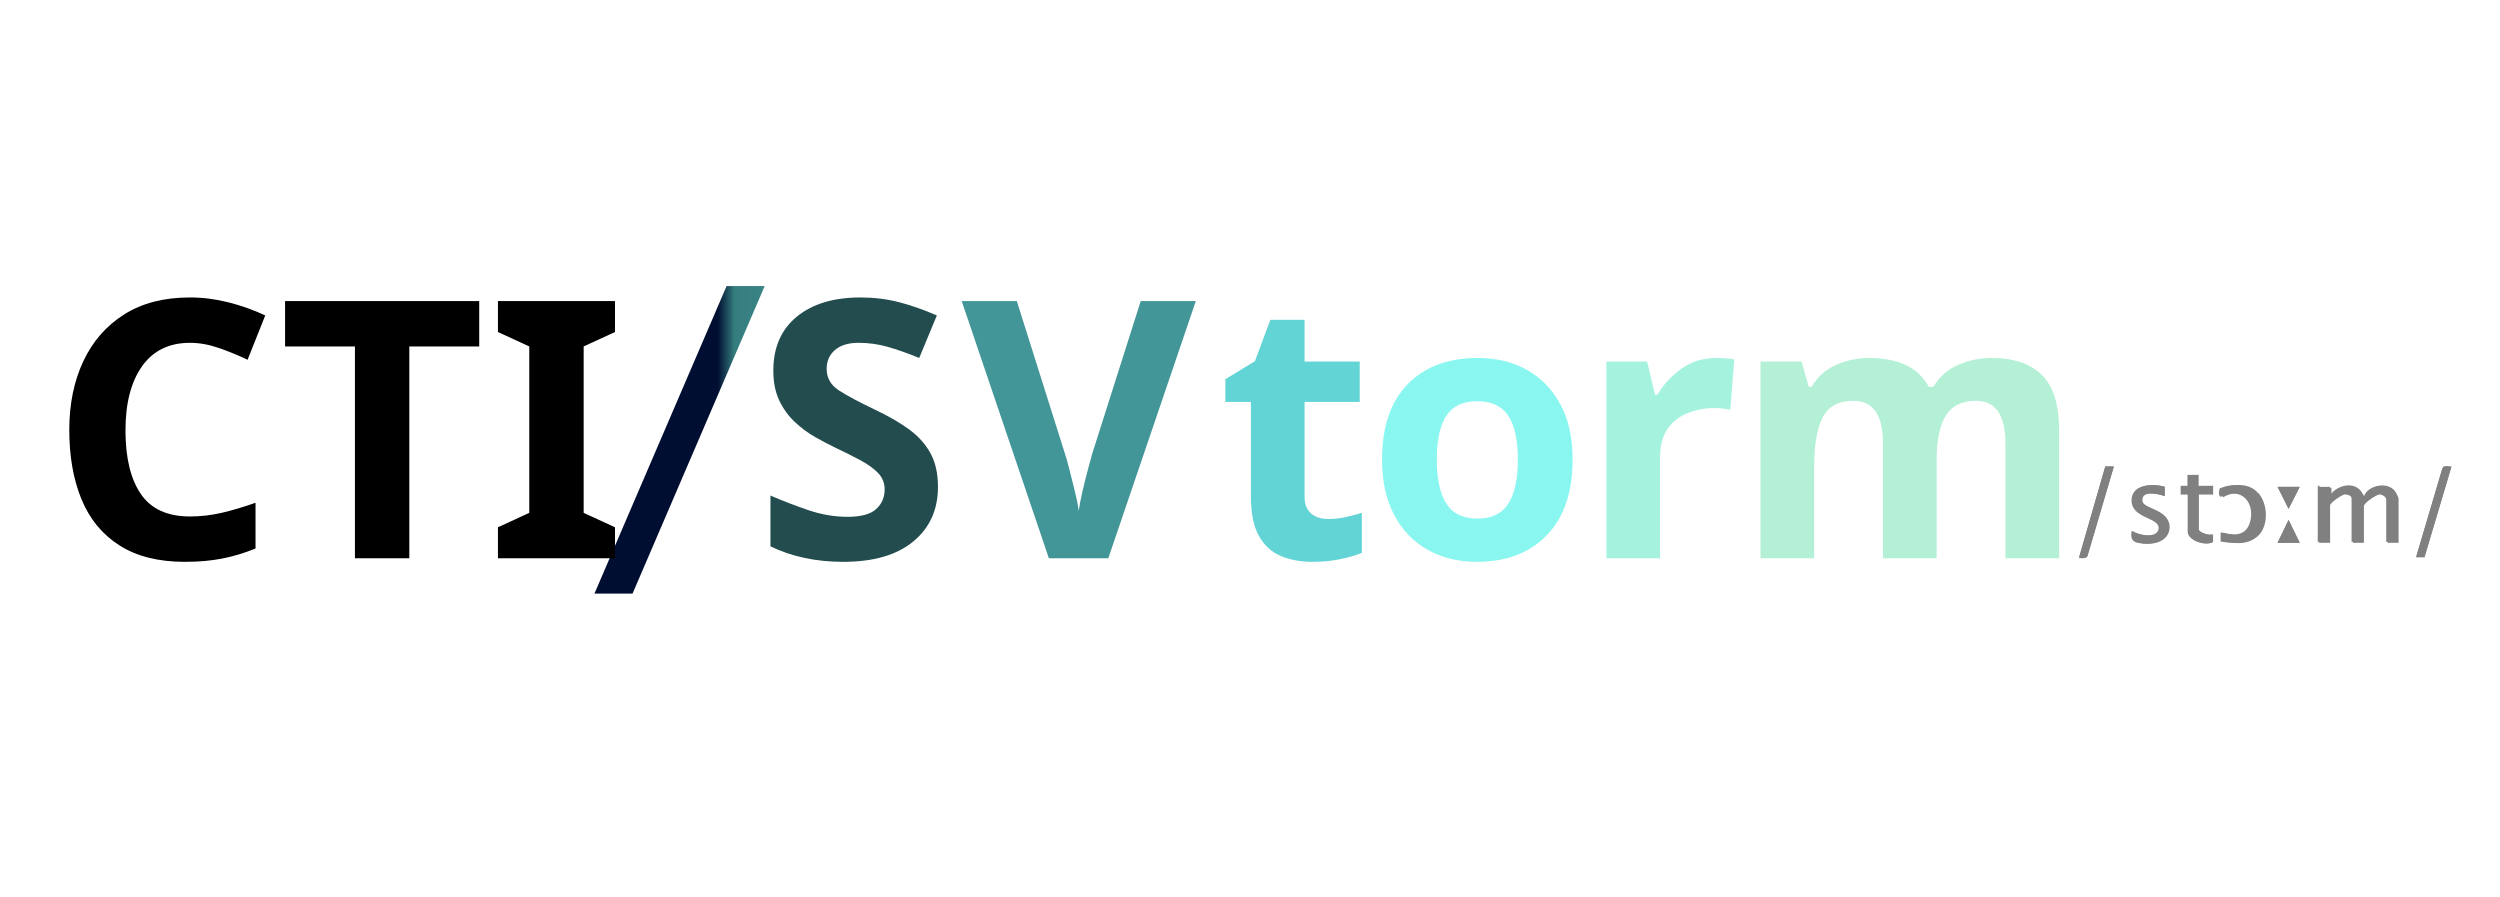
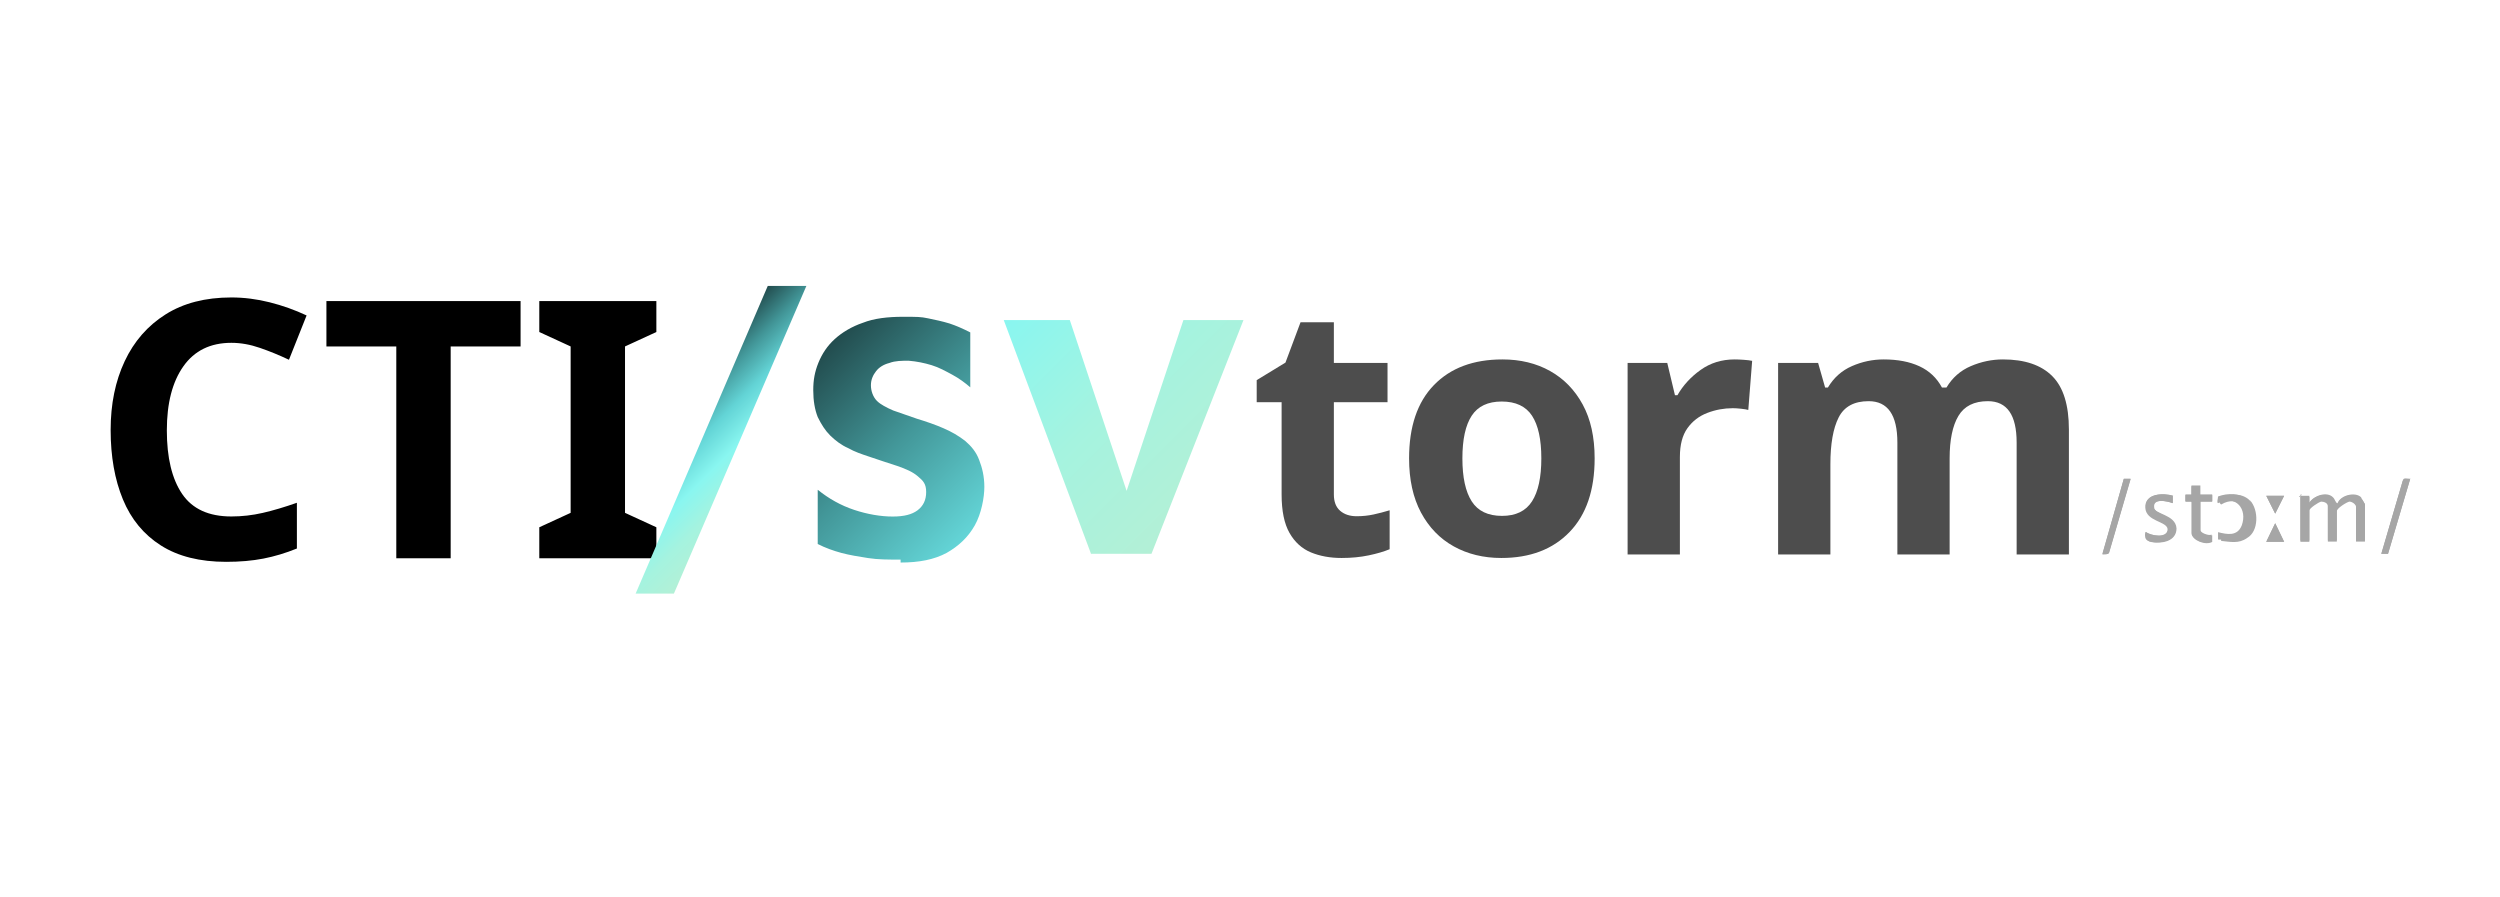
<svg xmlns="http://www.w3.org/2000/svg" id="svg2" version="1.1" viewBox="0 0 1456.8 522.4">
  <defs>
    <style>
      .st0 {
-         fill: gray;
+         fill: url(#linear-gradient2);
      }

      .st1 {
-         fill: #63d4d6;
+         fill: url(#linear-gradient1);
      }

-       .st1, .st2, .st3, .st4, .st5, .st6, .st7, .st8 {
+       .st2 {
+         fill: url(#linear-gradient);
+       }
+ 
+       .st3, .st4, .st5 {
        isolation: isolate;
      }

-       .st1, .st2, .st3, .st4, .st5, .st7, .st8 {
+       .st4 {
+         font-size: 209.9px;
+       }
+ 
+       .st4, .st5 {
        font-family: MavenPro-Bold, 'Maven Pro';
-         font-size: 209.9px;
        font-weight: 700;
      }

-       .st2 {
-         fill: #224c4e;
-       }
- 
-       .st3 {
-         fill: #89f6f0;
-       }
- 
-       .st9 {
-         fill: url(#linear-gradient);
-       }
- 
-       .st4 {
-         fill: #429698;
+       .st6 {
+         fill: #a6a6a6;
      }

      .st5 {
-         fill: #a5f3df;
-       }
- 
-       .st8 {
-         fill: #b3f0d6;
+         fill: #4d4d4d;
+         font-size: 204.4px;
      }
    </style>
-     <linearGradient id="linear-gradient" x1="910.2" y1="-63.4" x2="1006.9" y2="-63.4" gradientTransform="translate(1425.2 192.8) rotate(-180)" gradientUnits="userSpaceOnUse">
-       <stop offset="0" stop-color="#daf8eb" />
+     <linearGradient id="linear-gradient" x1="482.4" y1="-235.8" x2="578" y2="-331.4" gradientTransform="translate(-7.8 -26.7) scale(1 -1)" gradientUnits="userSpaceOnUse">
+       <stop offset="0" stop-color="#224c4e" />
      <stop offset=".5" stop-color="#429698" />
-       <stop offset=".7" stop-color="#3a8486" />
-       <stop offset=".9" stop-color="#367d7f" />
-       <stop offset="1" stop-color="#000f31" />
+       <stop offset="1" stop-color="#63d4d6" />
+     </linearGradient>
+     <linearGradient id="linear-gradient1" x1="606.6" y1="-199.8" x2="717.7" y2="-311.3" gradientTransform="translate(-7.8 -26.7) scale(1 -1)" gradientUnits="userSpaceOnUse">
+       <stop offset="0" stop-color="#89f6f0" />
+       <stop offset=".5" stop-color="#a5f3df" />
+       <stop offset="1" stop-color="#b3f0d6" />
+     </linearGradient>
+     <linearGradient id="linear-gradient2" x1="389" y1="225.1" x2="451.2" y2="287.4" gradientUnits="userSpaceOnUse">
+       <stop offset="0" stop-color="#224c4e" />
+       <stop offset=".2" stop-color="#429698" />
+       <stop offset=".4" stop-color="#63d4d6" />
+       <stop offset=".6" stop-color="#89f6f0" />
+       <stop offset=".8" stop-color="#a5f3df" />
+       <stop offset="1" stop-color="#b3f0d6" />
    </linearGradient>
  </defs>
-   <polygon class="st9" points="368.6 345.9 346.4 345.9 423.4 166.7 445.6 166.7 368.6 345.9" />
-   <g class="st6">
-     <g class="st6">
-       <g class="st6">
-         <g class="st6">
-           <text class="st7" transform="translate(28.2 325.3)">
-             <tspan x="0" y="0">CTI</tspan>
-           </text>
-         </g>
-       </g>
-     </g>
-   </g>
-   <g class="st6">
-     <g class="st6">
-       <g class="st6">
-         <g class="st6">
-           <g class="st6">
-             <text class="st2" transform="translate(439.3 325.3)">
-               <tspan x="0" y="0">S</tspan>
-             </text>
-           </g>
-           <g class="st6">
-             <text class="st4" transform="translate(560.4 325.3)">
-               <tspan x="0" y="0">V</tspan>
+   <g class="st3">
+     <g class="st3">
+       <g class="st3">
+         <g class="st3">
+           <g class="st3">
+             <text class="st4" transform="translate(52.3 325.3)">
+               <tspan x="0" y="0">CTI</tspan>
            </text>
          </g>
        </g>
      </g>
    </g>
  </g>
-   <g class="st6">
-     <g class="st6">
-       <g class="st6">
-         <g class="st6">
-           <g class="st6">
-             <text class="st1" transform="translate(709.2 325.3)">
-               <tspan x="0" y="0">t</tspan>
-             </text>
+   <g id="g21">
+     <g id="text23" class="st3">
+       <g id="text25" class="st3">
+         <g id="text28" class="st3">
+           <g id="g16" class="st3">
+             <g id="g15" class="st3">
+               <path id="path15" class="st2" d="M524.9,326.1c-6.9,0-13.4,0-19-.9-5.6-.9-10.8-1.7-15.6-3s-9.5-3-13.8-5.2v-31.6c6.5,5.2,13.4,9.1,21.2,11.7,7.8,2.6,15.6,3.9,22.5,3.9s11.2-1.3,14.3-3.5c3.5-2.6,5.2-6.1,5.2-10.8s-1.7-6.5-4.8-9.1c-3-2.6-6.9-4.3-12.1-6.1-5.2-1.7-10.8-3.5-16.9-5.6-3.9-1.3-7.8-2.6-11.7-4.8-3.9-1.7-7.3-4.3-10.4-7.3-3-3-5.2-6.5-7.3-10.8-1.7-4.3-2.6-9.5-2.6-15.6s.9-10.8,3-16,5.2-9.9,9.5-13.8c4.3-3.9,9.9-7.3,16.4-9.5,6.5-2.6,14.7-3.5,23.3-3.5s10.4,0,14.7.9,8.2,1.7,12.5,3c3.9,1.3,7.8,3,12.1,5.2v32c-3-2.6-6.5-5.2-10.4-7.3s-7.8-4.3-12.1-5.6-8.6-2.2-13.4-2.6c-3.9,0-7.8,0-11.2,1.3-3.5.9-6.1,2.6-7.8,4.8s-3,4.8-3,8.2,1.3,6.9,3.5,9.1,5.6,3.9,9.5,5.6c3.9,1.3,8.6,3,13.8,4.8,5.6,1.7,10.8,3.5,15.6,5.6s8.6,4.3,12.5,7.3c3.5,3,6.5,6.5,8.2,11.2,1.7,4.3,3,9.5,3,15.6s-1.7,15.6-5.6,22.5c-3.9,6.9-9.5,12.1-16.4,16-7.3,3.9-16,5.6-26.8,5.6v-1.7Z" />
+             </g>
          </g>
-           <g class="st6">
-             <text class="st3" transform="translate(795.9 325.3)">
-               <tspan x="0" y="0">o</tspan>
-             </text>
+         </g>
+       </g>
+     </g>
+     <g id="text24" class="st3">
+       <g id="text26" class="st3">
+         <g id="text29" class="st3">
+           <g id="g18" class="st3">
+             <g id="g17" class="st3">
+               <path id="path16" class="st1" d="M635.9,323.1l-51-136.6h38.5l38.5,115.8h-10.8l38.5-115.8h35l-53.6,136.2h-35.4l.4.4Z" />
+             </g>
          </g>
-           <g class="st6">
-             <text class="st5" transform="translate(919.7 325.3)">
-               <tspan x="0" y="0">r</tspan>
-             </text>
+         </g>
+       </g>
+     </g>
+     <g id="text2" class="st3">
+       <g id="g34" class="st3">
+         <g id="g27" class="st3">
+           <g id="text27" class="st3">
+             <g id="text30" class="st3">
+               <g id="g19" class="st3">
+                 <g id="text18" class="st3">
+                   <text class="st5" transform="translate(727.6 323.1)">
+                     <tspan x="0" y="0">t</tspan>
+                   </text>
+                 </g>
+               </g>
+             </g>
          </g>
-           <g class="st6">
-             <text class="st8" transform="translate(1009.5 325.3)">
-               <tspan x="0" y="0">m</tspan>
-             </text>
+         </g>
+         <g id="g28" class="st3">
+           <g id="g31" class="st3">
+             <g id="text31" class="st3">
+               <g id="g20" class="st3">
+                 <g id="text19" class="st3">
+                   <text class="st5" transform="translate(811.9 323.1)">
+                     <tspan x="0" y="0">o</tspan>
+                   </text>
+                 </g>
+               </g>
+             </g>
+           </g>
+         </g>
+         <g id="g29" class="st3">
+           <g id="g32" class="st3">
+             <g id="text32" class="st3">
+               <g id="text16" class="st3">
+                 <g id="text20" class="st3">
+                   <text class="st5" transform="translate(932.5 323.1)">
+                     <tspan x="0" y="0">r</tspan>
+                   </text>
+                 </g>
+               </g>
+             </g>
+           </g>
+         </g>
+         <g id="g30" class="st3">
+           <g id="g33" class="st3">
+             <g id="text33" class="st3">
+               <g id="text17" class="st3">
+                 <g id="text21" class="st3">
+                   <text class="st5" transform="translate(1020.2 323.1)">
+                     <tspan x="0" y="0">m</tspan>
+                   </text>
+                 </g>
+               </g>
+             </g>
+           </g>
+         </g>
+       </g>
+     </g>
+     <path id="path45" class="st6" d="M1241.5,279h-3.9l-12.5,44.1c1.3,0,3.5,0,3.9-.9l12.5-42.8h0v-.4Z" />
+     <path id="path46" class="st6" d="M1404.5,279c-1.7,0-3.9-.9-4.3.9l-12.5,42.8h3.9l13-44.1h0v.4Z" />
+     <path id="path47" class="st6" d="M1277,292.4v18.2c0,3.9,8.2,6.9,11.7,4.8v-3.9c-1.3.9-6.5-.9-6.5-2.6v-16.9h6.9v-3.9h-6.9v-5.2h-5.2v5.2h-3.5v3.9h3.5v.4Z" />
+     <path id="path48" class="st6" d="M1266.1,288.9c-5.6-1.7-16.4-1.3-16,6.9.4,8.2,12.5,7.8,13,12.5,0,5.6-9.9,3.9-13,1.7-.9,5.2,1.7,5.6,6.1,6.1,5.2,0,11.7-1.7,11.7-8.2s-12.1-8.2-13-12.1c-.9-5.6,7.8-3.9,11.2-2.6v-4.3Z" />
+     <path id="path49" class="st6" d="M1309.8,291.5c-4.3-4.3-11.7-4.3-17.3-2.2,0,1.3-.9,3.5,0,3.9,10.4-5.2,17.3,3.5,13.8,13-2.6,6.5-8.6,5.2-13.8,3.9v4.3c5.2,0,10.4,1.7,15.1-1.7,6.9-4.3,6.9-16.9,1.7-22l.4.9Z" />
+     <path id="path50" class="st6" d="M1340.5,288.9v26.8h5.2v-18.2c0-1.3,5.2-4.8,6.9-5.2,1.7,0,3.9.9,3.9,2.6v20.7h5.2v-17.7c0-1.7,5.6-5.2,7.3-5.6,1.7,0,3.9,1.7,3.9,3v20.3h5.2v-21.2c0-.9-1.7-3.9-2.2-3.9-3.9-3.9-12.1-1.7-13.8,3.5-1.3-.9-1.7-2.6-2.6-3.5-3.9-3.9-11.7-1.7-13.8,3v-3.9h-6.1l.9-.9Z" />
+     <polygon id="polygon50" class="st6" points="1331 288.9 1320.6 288.9 1325.8 299.3 1331 288.9" />
+     <polygon id="polygon51" class="st6" points="1331 315.7 1325.8 304.9 1320.6 315.7 1331 315.7" />
+     <path id="path51" class="st6" d="M1340.5,288.9h5.2v3.9c3-4.3,10.4-6.5,13.8-3,1.3,1.3,1.3,3,2.6,3.5,1.7-4.8,10.4-6.9,13.8-3.5,0,.9,2.2,3.9,2.2,3.9v21.2h-5.2v-20.3c0-1.3-2.6-3.5-3.9-3-2.2,0-7.3,3.9-7.3,5.6v17.7h-5.2v-20.7c0-1.7-2.6-2.6-3.9-2.6s-6.9,3.9-6.9,5.2v18.2h-5.2v-26.8h.9l-.9.9Z" />
+     <path id="path52" class="st6" d="M1266.1,288.9v4.3c-3.5-1.3-11.7-3-10.8,2.6,0,3.9,12.5,3.9,13,12.1,0,6.5-6.5,8.6-11.7,8.2-4.3,0-6.9-.9-6.1-6.1,3,2.2,13,4.3,13-1.7s-12.1-3.9-13-12.5,10.4-8.6,16-6.9h-.4Z" />
+     <path id="path53" class="st6" d="M1311.1,291.5c5.2,5.6,5.2,18.2-1.7,22-4.8,3.5-9.9,2.2-15.1,1.7v-4.3c5.6,1.7,11.7,2.6,13.8-3.9,3.9-9.9-3.9-19-13.8-13-1.3-.9-1.3-3,0-3.9,5.2-2.6,13-3,17.3,2.2l-.4-.9Z" />
+     <path id="path54" class="st6" d="M1277,292.4h-3.5v-3.9h3.5v-5.2h4.8v5.2h7.3v3.9h-6.9v16.9c0,1.7,5.2,3.5,6.9,2.6v3.9c-3.9,2.2-11.7-.9-11.7-4.8v-18.2h0l-.4-.4Z" />
+     <path id="path55" class="st6" d="M1404.5,279l-13,43.7h-3.9l12.5-42.4c.9-1.7,3-.9,4.3-.9h0v-.4Z" />
+     <path id="path56" class="st6" d="M1241.5,279l-12.5,42.8c-.9,1.7-2.6.9-3.9.9l12.5-43.7h3.9Z" />
+     <polygon id="polygon56" class="st6" points="1331 288.9 1325.8 299.3 1320.6 288.9 1331 288.9" />
+     <polygon id="polygon57" class="st6" points="1331 315.7 1320.6 315.7 1325.8 304.9 1331 315.7" />
+   </g>
+   <g class="st3">
+     <g class="st3">
+       <g class="st3">
+         <g class="st3">
+           <g class="st3">
+             <g class="st3">
+               <path class="st0" d="M370.4,345.9l77-179.3h22.5l-77.2,179.3h-22.2Z" />
+             </g>
          </g>
        </g>
      </g>
    </g>
  </g>
-   <path id="path45" class="st0" d="M1231.7,271.8h-4.9l-15.3,53.4c1.5,0,4,.5,4.9-1l15.3-51.9h0v-.5Z" />
-   <path id="path46" class="st0" d="M1428.6,271.8c-2,0-4.5-1-5.4,1l-15.3,51.9h4.9l15.8-53.4h0v.5Z" />
-   <path id="path47" class="st0" d="M1274.8,288.1v21.8c0,4.9,9.9,8.4,14.3,5.9v-4.5c-1.5,1-7.9-1-7.9-3v-20.3h8.4v-4.9h-8.4v-6.4h-6.4v6.4h-4v4.9h4Z" />
-   <path id="path48" class="st0" d="M1261.4,283.7c-6.9-2-19.8-1.5-19.3,8.4.5,9.9,15.3,9.4,15.8,15.3,0,6.9-11.9,4.5-15.8,2-1,6.4,2,6.9,7.4,7.4,6.4.5,14.3-2,14.3-9.9s-14.8-9.9-15.8-14.8c-1-6.9,9.4-4.5,13.4-3v-5.4h0Z" />
-   <path id="path49" class="st0" d="M1314.3,287.1c-5.4-5.4-14.3-5.4-20.8-2.5-.5,1.5-1,4,.5,4.9,12.4-6.4,20.8,4,16.8,15.8-3,7.9-10.4,6.4-16.8,4.9v5.4c6.4.5,12.4,2,18.3-2,8.4-5.4,8.4-20.3,2-26.7h0Z" />
-   <path id="path50" class="st0" d="M1351.4,283.7v32.6h6.4v-21.8c0-1.5,6.4-5.9,8.4-6.4,2,0,4.9,1,4.9,3v25.2h6.4v-21.3c0-2,6.9-6.4,8.9-6.9,2,0,4.9,2,4.9,3.5v24.7h6.4v-25.7c0-1-2-4.5-2.5-4.9-4.5-4.5-14.8-2-16.8,4-1.5-1-2-3-3-4-4.5-4.5-13.9-2-16.8,3.5v-4.9h-7.4v-.5Z" />
-   <polygon id="polygon50" class="st0" points="1340.1 283.7 1327.2 283.7 1333.6 296.5 1340.1 283.7" />
-   <polygon id="polygon51" class="st0" points="1340.1 316.3 1333.6 303 1327.2 316.3 1340.1 316.3" />
-   <path id="path51" class="st0" d="M1351.4,283.7h6.4v4.9c3.5-5.4,12.4-7.9,16.8-3.5,1.5,1.5,1.5,3.5,3,4,2-5.9,12.4-8.4,16.8-4,.5,1,2.5,4.5,2.5,4.9v25.7h-6.4v-24.7c0-1.5-3-4-4.9-3.5-2.5,0-8.9,4.9-8.9,6.9v21.3h-6.4v-25.2c0-2-3-3-4.9-3s-8.4,4.5-8.4,6.4v21.8h-6.4v-32.6h1v.5Z" />
-   <path id="path52" class="st0" d="M1261.4,283.7v5.4c-4-1.5-13.9-3.5-12.9,3,.5,4.5,15.3,4.5,15.8,14.8,0,7.9-7.9,10.4-14.3,9.9-5.4-.5-8.4-1-7.4-7.4,3.5,2.5,15.8,5.4,15.8-2s-14.8-4.9-15.8-15.3,12.4-10.4,19.3-8.4h-.5Z" />
-   <path id="path53" class="st0" d="M1315.8,287.1c6.4,6.9,6.4,21.8-2,26.7-5.9,4-11.9,2.5-18.3,2v-5.4c6.9,2,13.9,3,16.8-4.9,4.5-11.9-4.5-22.8-16.8-15.8-1.5-1-1.5-3.5-.5-4.9,6.4-3,15.8-3.5,20.8,2.5h0Z" />
-   <path id="path54" class="st0" d="M1274.8,288.1h-4v-4.9h4v-6.4h5.9v6.4h8.9v4.9h-8.4v20.3c0,2,6.4,4,8.4,3v4.5c-4.5,2.5-14.3-1-14.3-5.9v-21.8h-.5Z" />
-   <path id="path55" class="st0" d="M1428.6,271.8l-15.8,52.9h-4.9l15.3-51.4c1-2,3.5-1,5.4-1h0v-.5Z" />
-   <path id="path56" class="st0" d="M1231.7,271.8l-15.3,51.9c-1,2-3,1-4.9,1l15.3-52.9h4.9Z" />
-   <polygon id="polygon56" class="st0" points="1340.1 283.7 1333.6 296.5 1327.2 283.7 1340.1 283.7" />
-   <polygon id="polygon57" class="st0" points="1340.1 316.3 1327.2 316.3 1333.6 303 1340.1 316.3" />
</svg>
